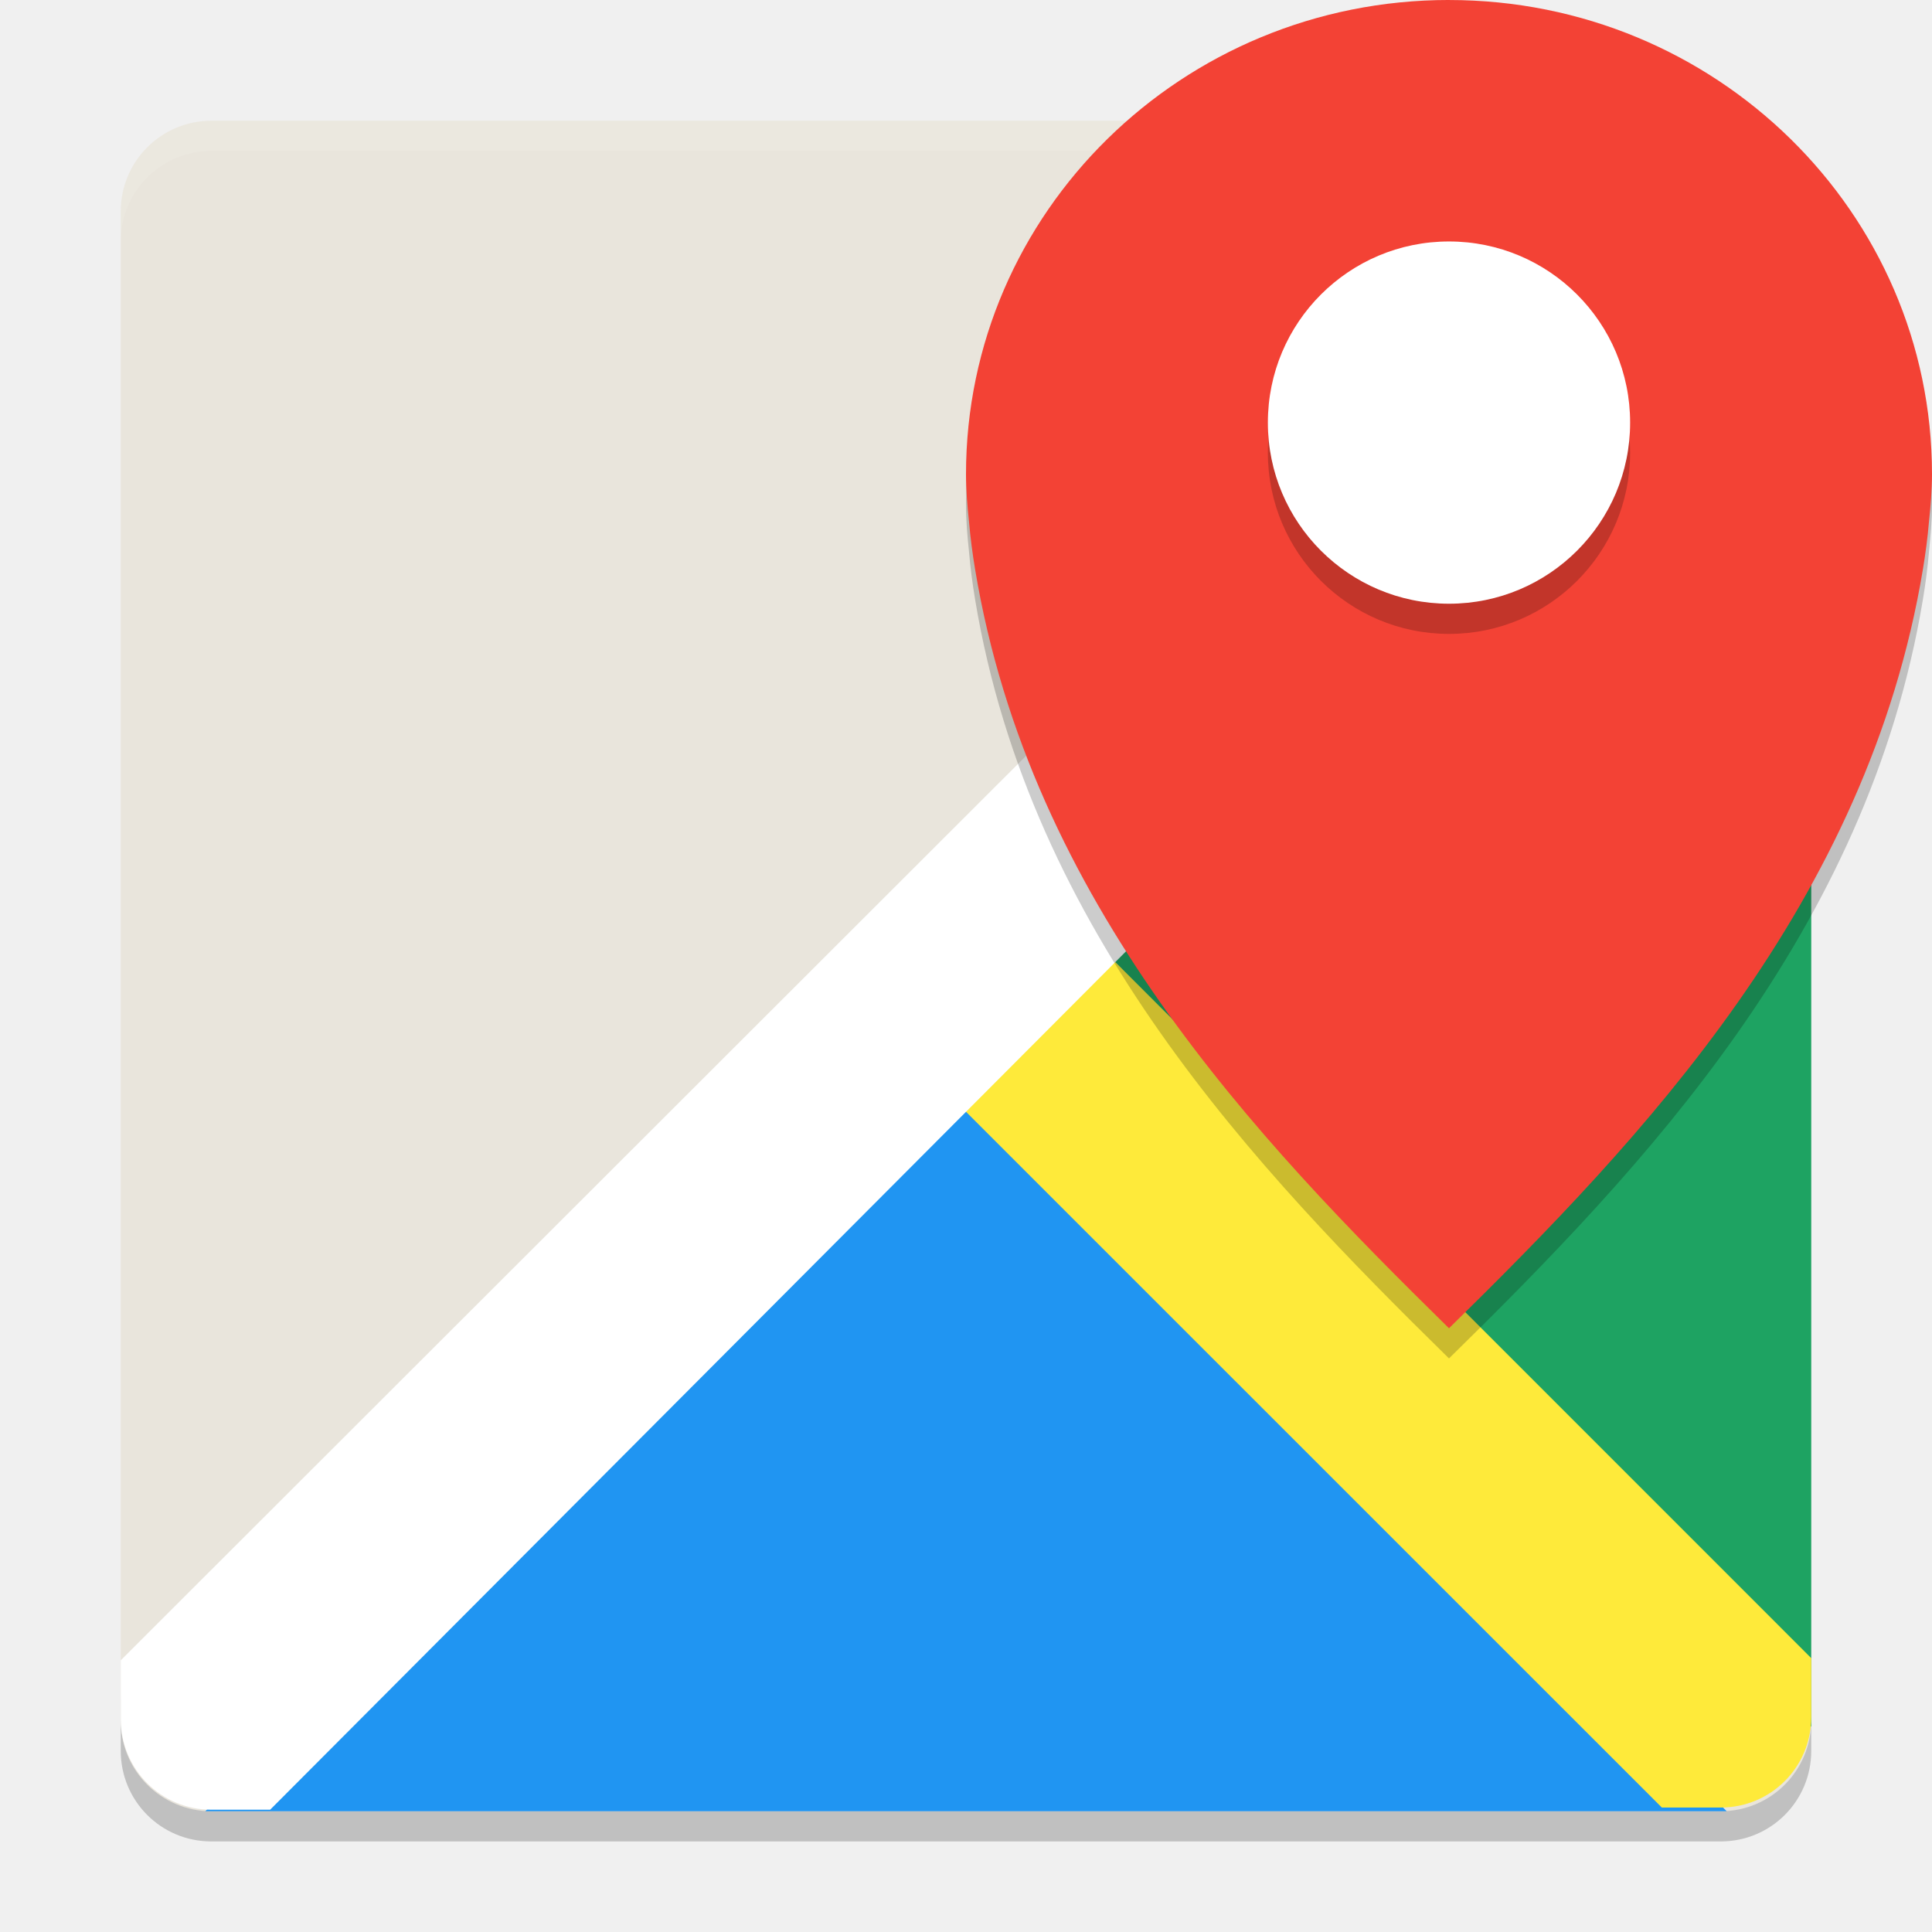
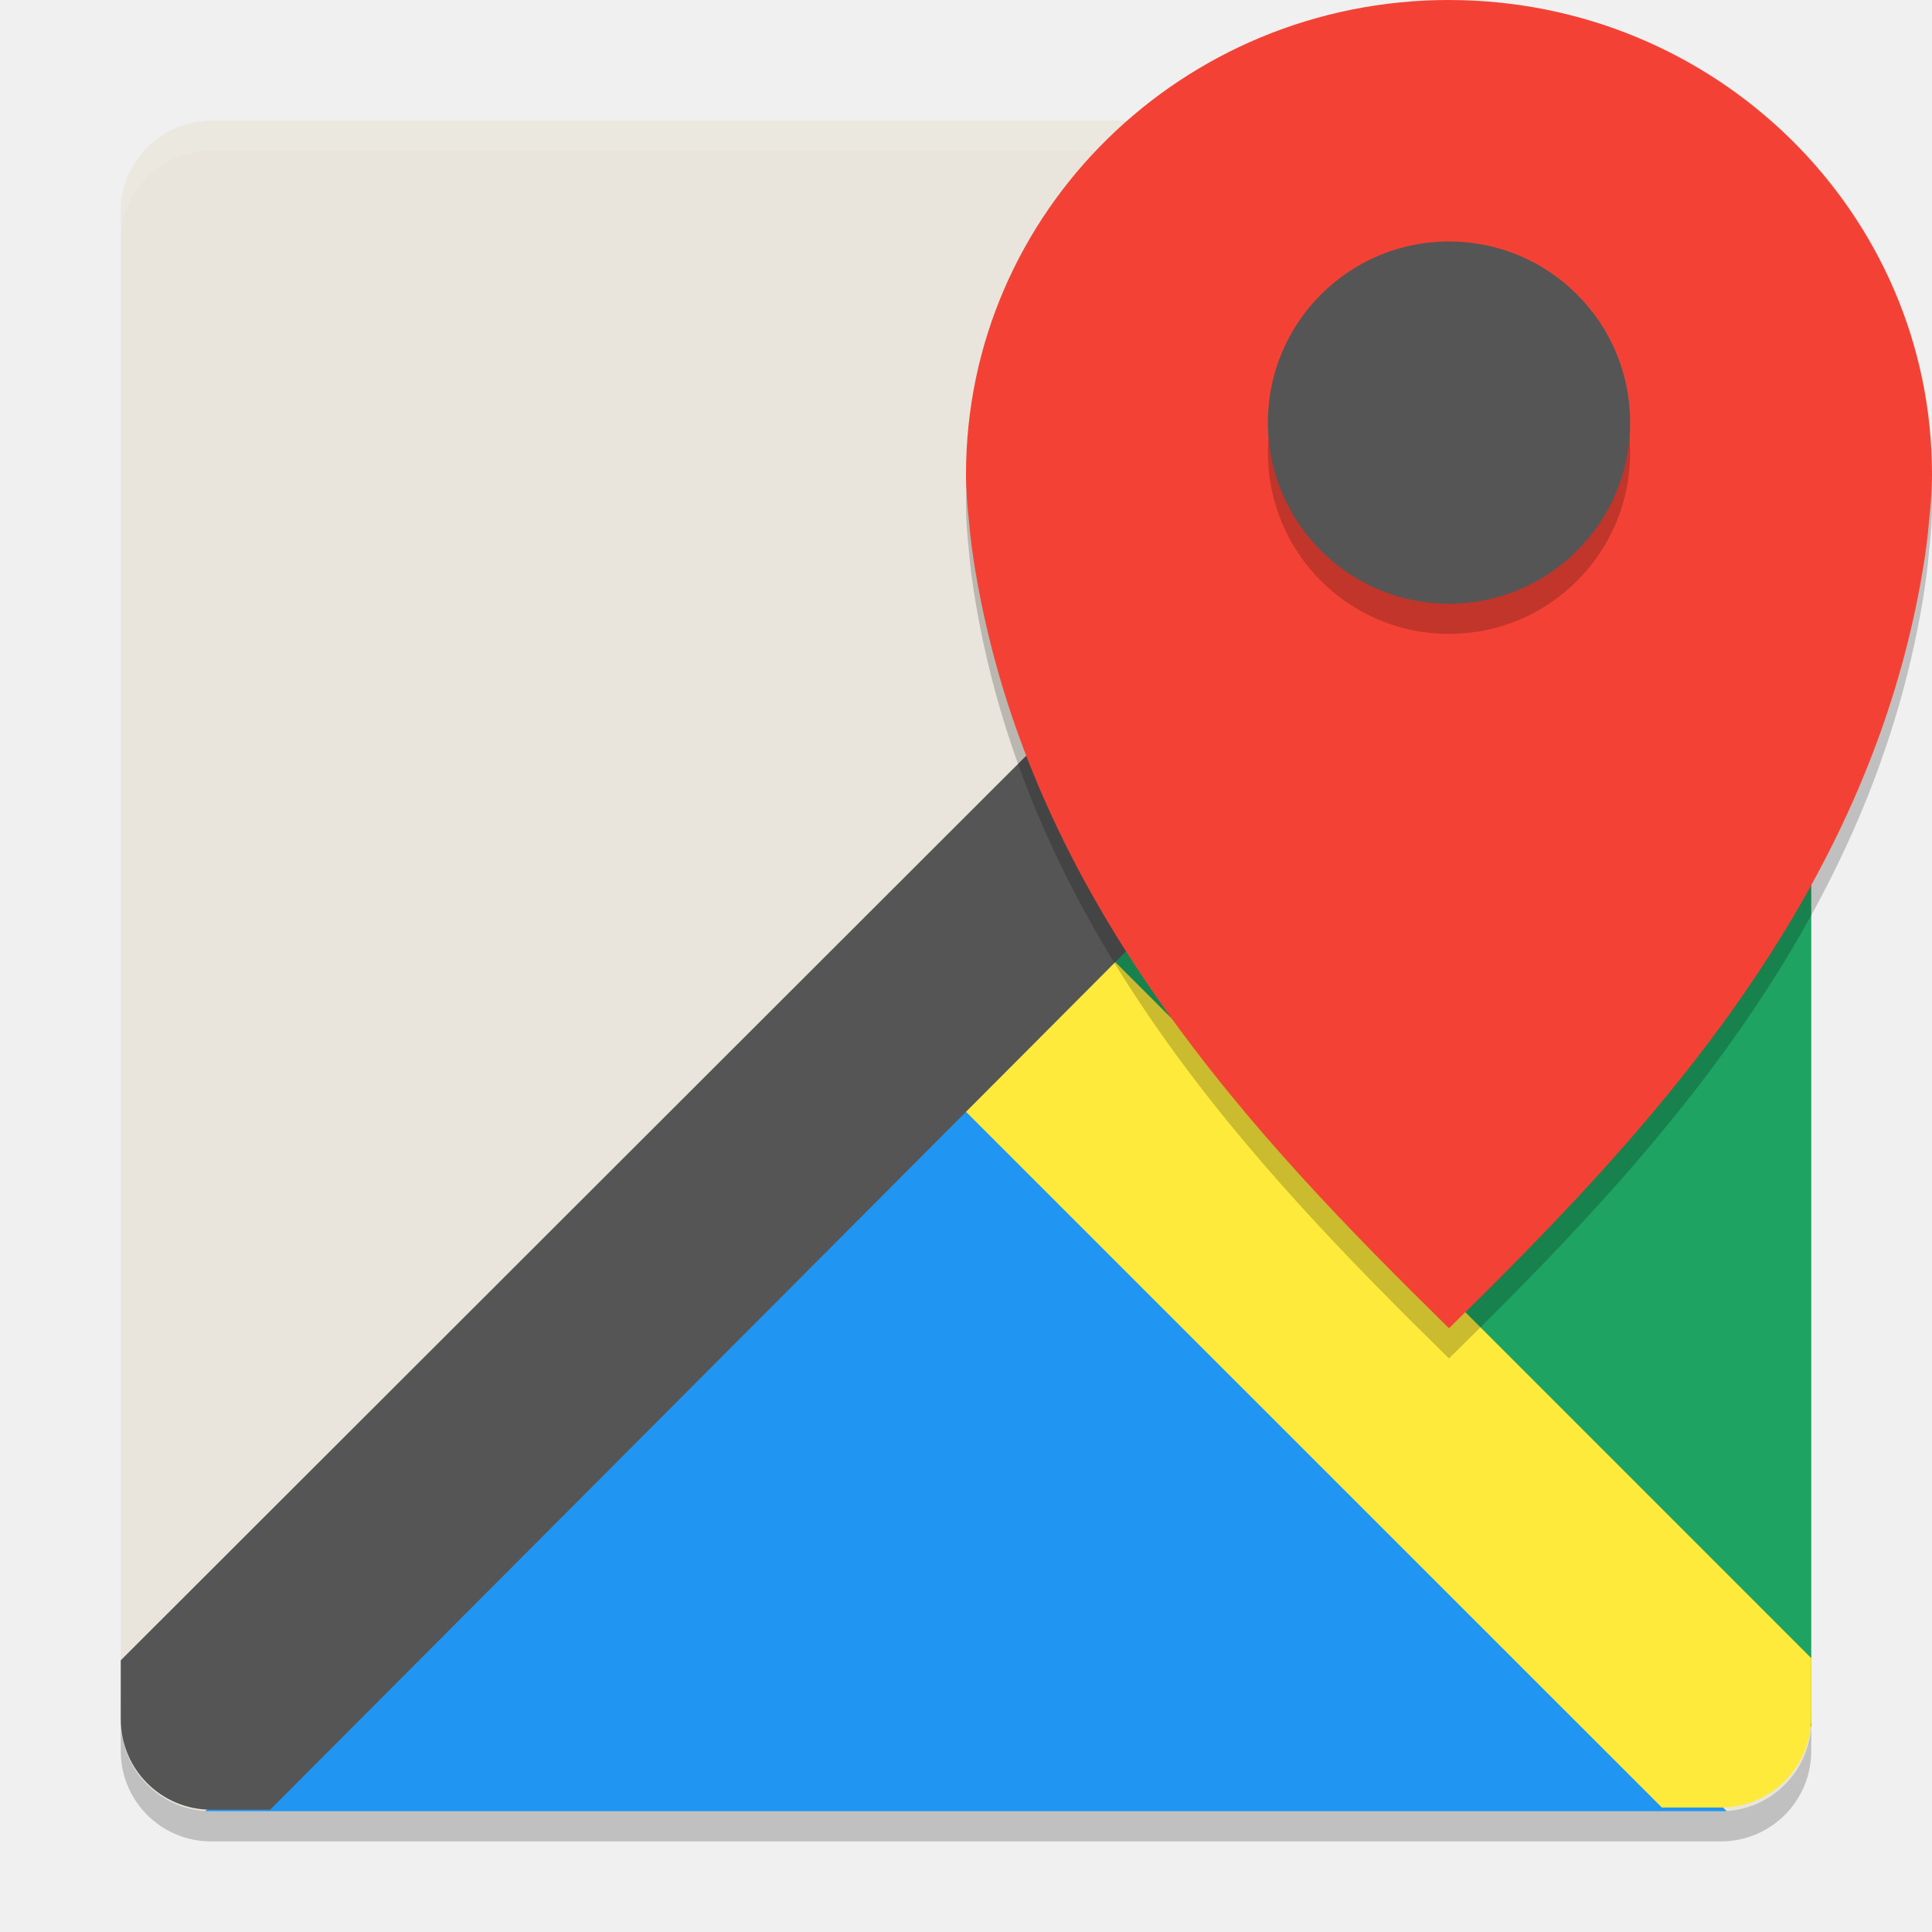
<svg xmlns="http://www.w3.org/2000/svg" width="64" height="64" version="1.1">
  <path style="opacity:0.2" d="m 4,56 0,2 C 4,59.662 5.338,61 7,61 l 50,0 c 1.662,0 3,-1.338 3,-3 l 0,-2 c 0,1.662 -1.338,3 -3,3 l -50,0 C 5.338,59 4,57.662 4,56 Z" />
  <rect style="fill:#e9e5dc" width="56" height="56" x="4" y="4" rx="3" ry="3" />
  <path style="opacity:0.1;fill:#ffffff" d="m 7,4 c -1.662,0 -3,1.338 -3,3 l 0,1 c 0,-1.662 1.338,-3 3,-3 l 50,0 c 1.662,0 3,1.338 3,3 l 0,-1 c 0,-1.662 -1.338,-3 -3,-3 l -50,0 z" />
  <path style="fill:#2095f2;fill-rule:evenodd" d="M 6.8,60 32,34.8 57.2,60 Z" />
  <path style="fill:#1ea362;fill-rule:evenodd" d="M 60,57.2 34.8,32 60,6.8 Z" />
  <path style="fill:#feea3a;fill-rule:evenodd" d="m 34.476,29.4 -4.953,4.953 25.528,25.524 1.949,0 c 1.662,0 3,-1.338 3,-3 l 0,-1.949 -25.524,-25.528 z" />
-   <path style="fill:#ffffff;fill-rule:evenodd" d="M 55.05,4 4,55 4,56.949 C 4,58.611 5.338,59.949 7,59.949 l 1.949,0 51.05,-51.2 0,-1.949 c 0,-1.662 -1.338,-3 -3,-3 l -1.949,0 z" />
+   <path style="fill:#555555;fill-rule:evenodd" d="M 55.05,4 4,55 4,56.949 C 4,58.611 5.338,59.949 7,59.949 l 1.949,0 51.05,-51.2 0,-1.949 c 0,-1.662 -1.338,-3 -3,-3 l -1.949,0 z" />
  <path style="opacity:0.2" d="m 48,0.999 c -8.837,0 -16,7.034 -16,15.711 0,0.542 0.045,1.043 0.1,1.571 0.044,0.526 0.115,1.056 0.2,1.571 C 34.132,30.895 41.6,38.715 48,45 54.4,38.716 61.868,30.895 63.7,19.852 c 0.085,-0.515 0.156,-1.045 0.2,-1.571 0.055,-0.528 0.1,-1.029 0.1,-1.571 0,-8.676 -7.164,-15.71 -16,-15.71 z" />
  <path style="fill:#f34235" d="m 48,-5.383e-4 c -8.837,0 -16,7.034 -16,15.711 0,0.542 0.045,1.043 0.1,1.571 0.044,0.526 0.115,1.056 0.2,1.571 1.832,11.043 9.3,18.863 15.7,25.148 6.4,-6.284 13.868,-14.105 15.7,-25.148 0.085,-0.515 0.156,-1.045 0.2,-1.571 0.055,-0.528 0.1,-1.029 0.1,-1.571 0,-8.676 -7.164,-15.71 -16,-15.71 z" />
  <path style="opacity:0.2" d="m 48,8.999 c 3.314,0 6,2.686 6,6 0,3.314 -2.686,6 -6,6 -3.314,0 -6,-2.686 -6,-6 0,-3.314 2.686,-6 6,-6 z" />
-   <path style="fill:#ffffff" d="m 48,7.999 c 3.314,0 6,2.686 6,6 0,3.314 -2.686,6 -6,6 -3.314,0 -6,-2.686 -6,-6 0,-3.314 2.686,-6 6,-6 z" />
+   <path style="fill:#555555" d="m 48,7.999 c 3.314,0 6,2.686 6,6 0,3.314 -2.686,6 -6,6 -3.314,0 -6,-2.686 -6,-6 0,-3.314 2.686,-6 6,-6 z" />
</svg>
